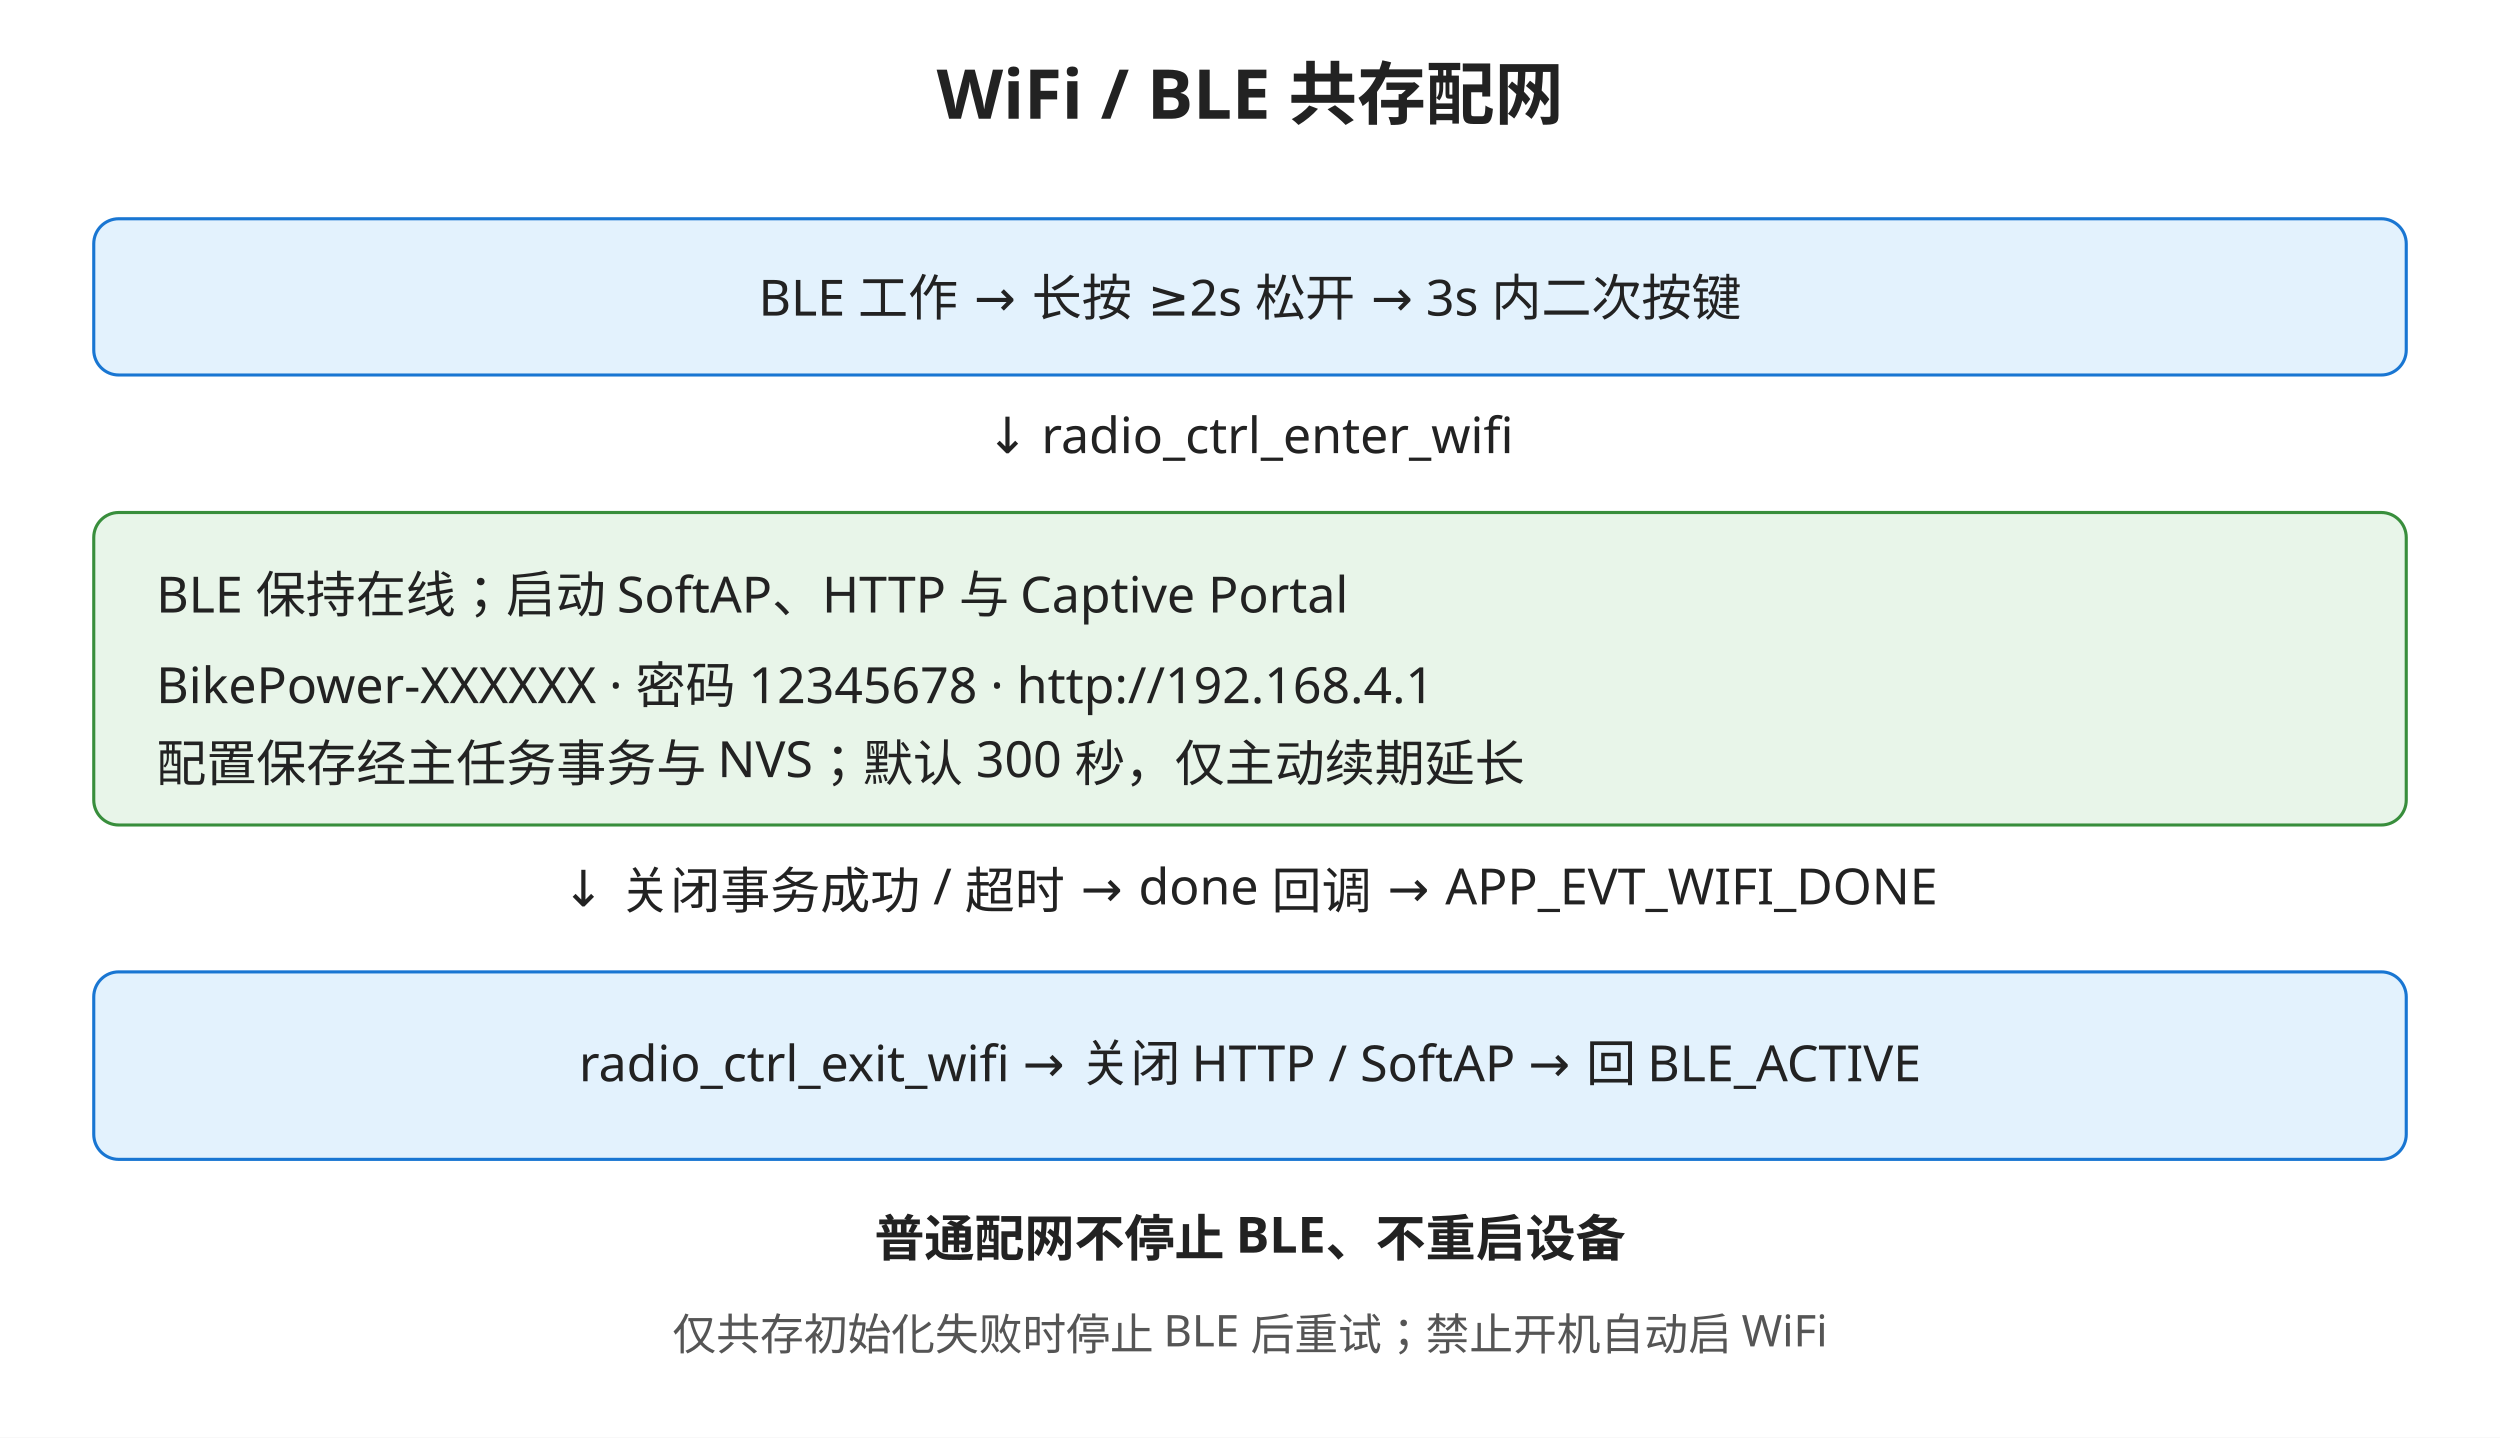
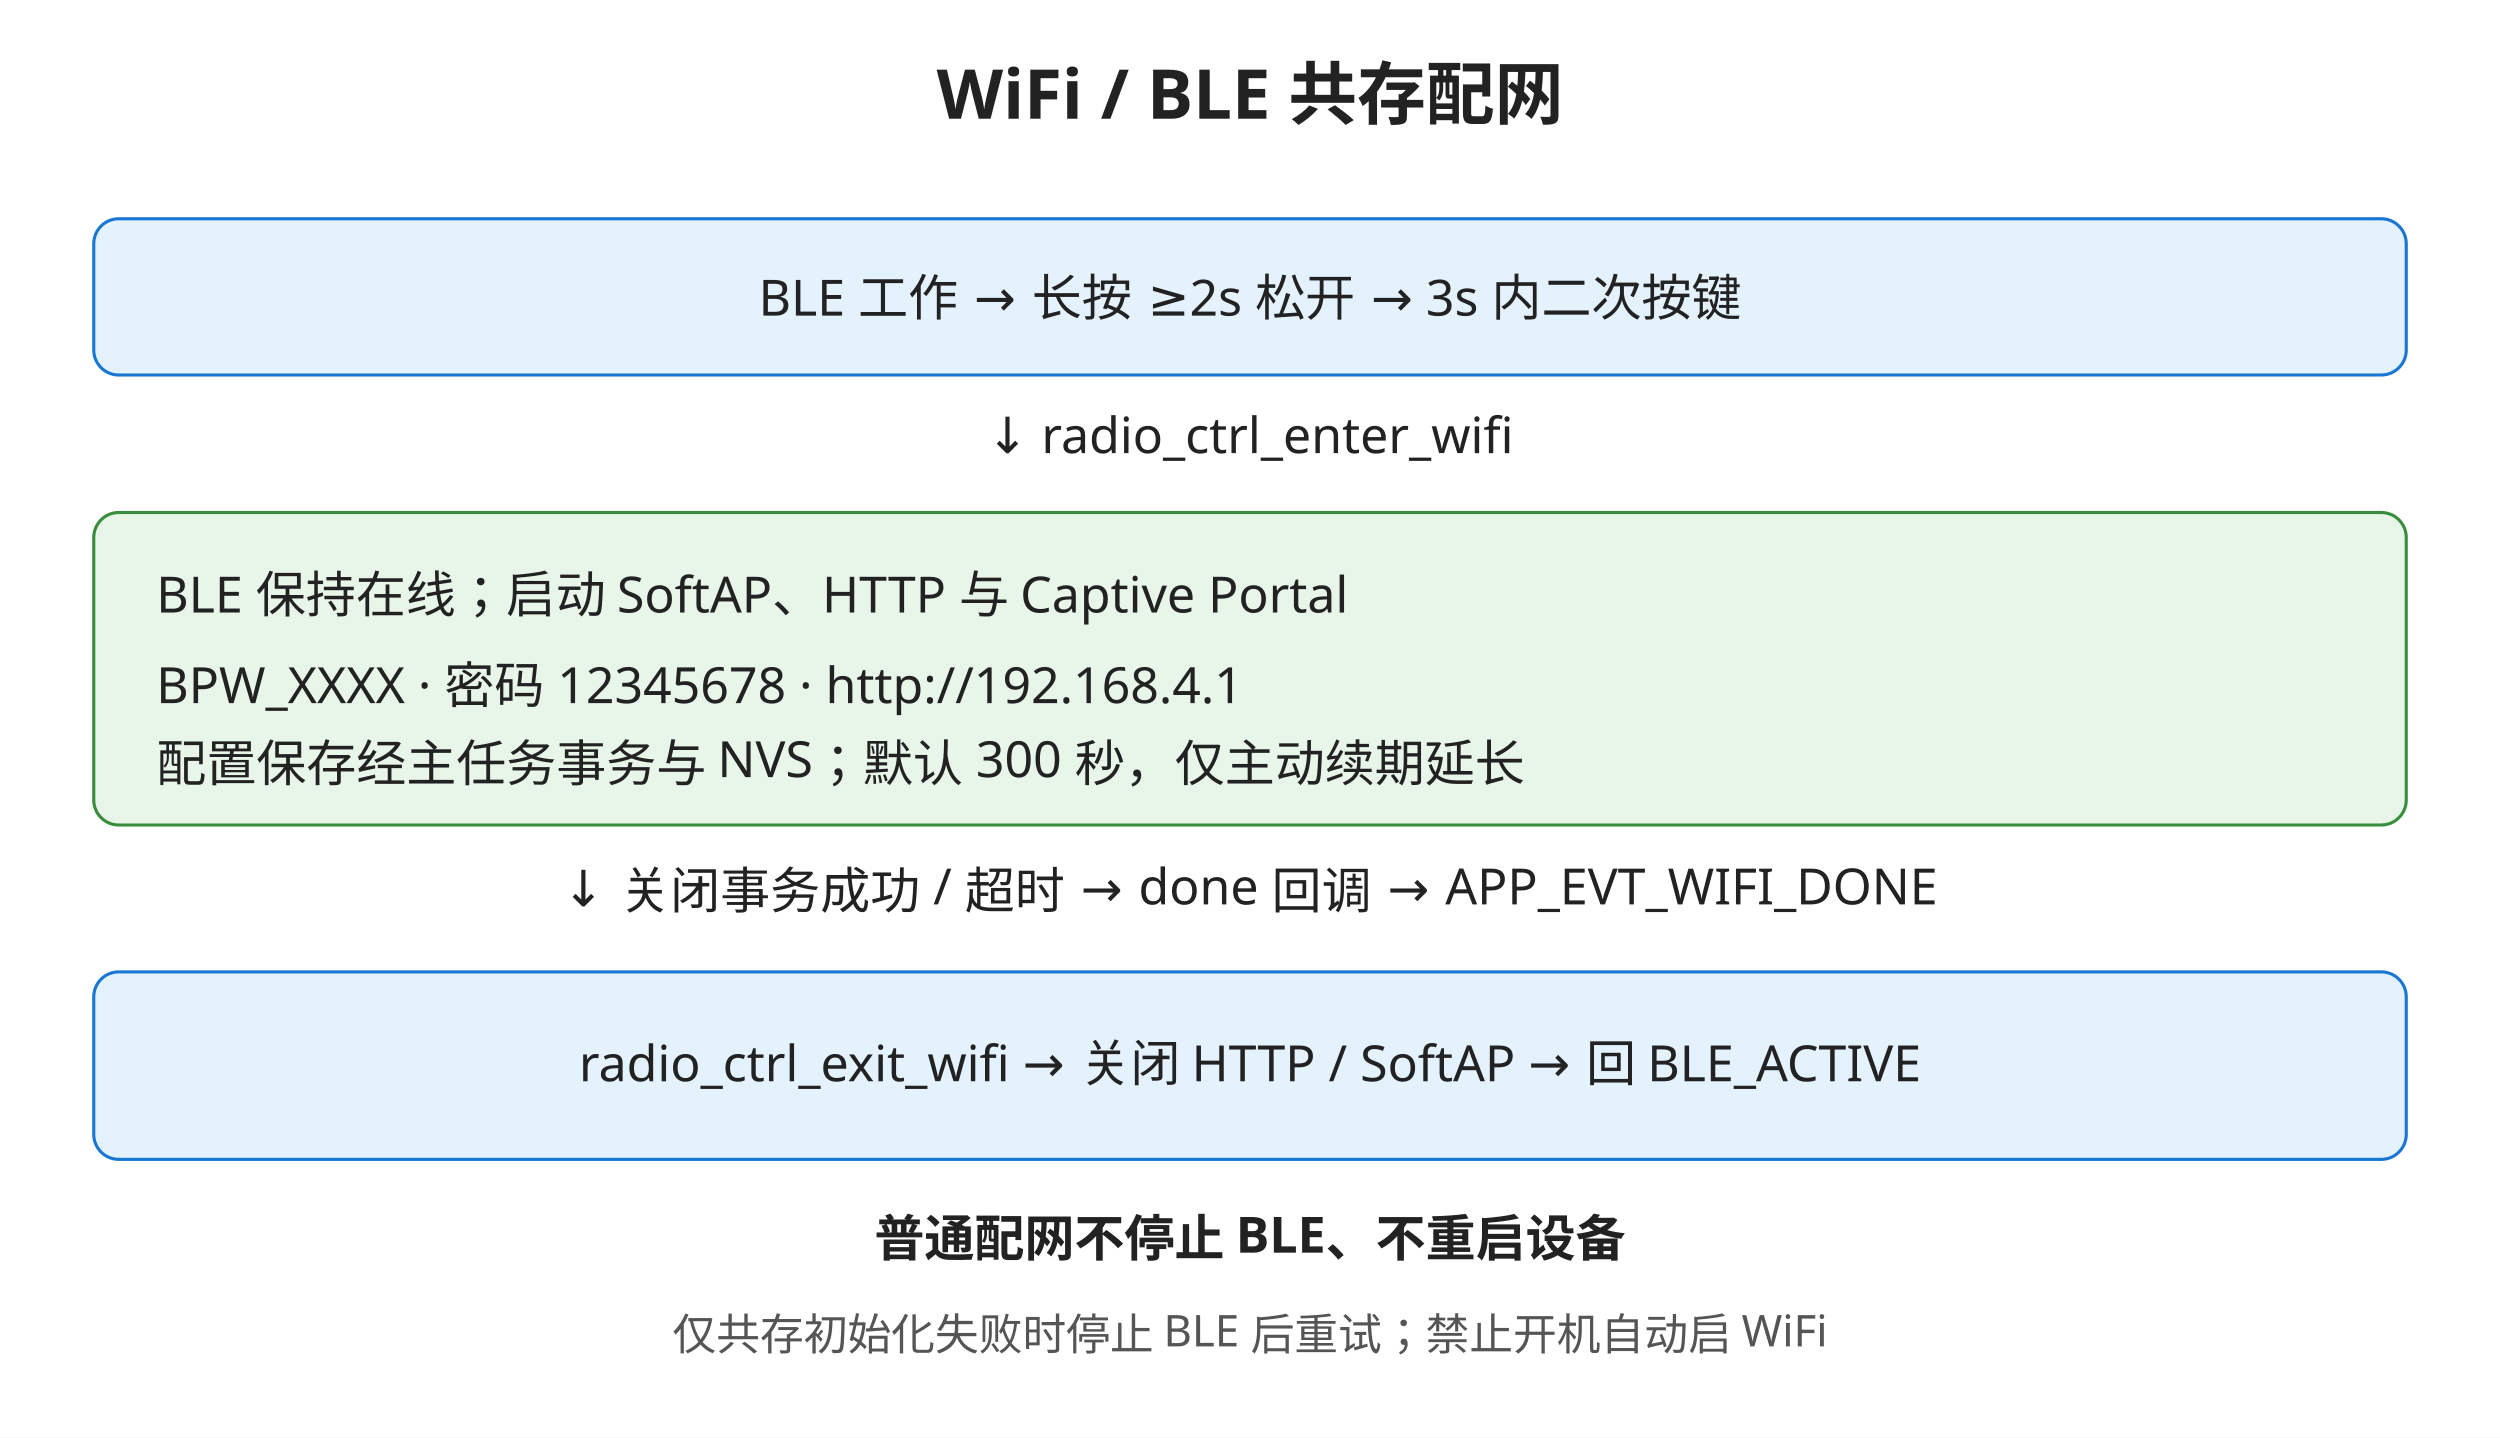
<svg xmlns="http://www.w3.org/2000/svg" viewBox="0 0 800 460" font-family="'PingFang SC','Microsoft YaHei',sans-serif">
  <rect width="800" height="460" fill="#fff" />
  <text x="400" y="38" text-anchor="middle" font-size="22" font-weight="bold" fill="#222">WiFi / BLE 共存配网</text>
  <g font-size="16" fill="#222">
    <rect x="30" y="70" width="740" height="50" rx="8" fill="#e3f2fd" stroke="#1976d2" />
    <text x="400" y="101" text-anchor="middle">BLE 工作 → 长按 ≥2s 松开 → 3s 内二次按键</text>
    <text x="400" y="145" text-anchor="middle">↓ radio_ctrl_enter_wifi</text>
    <rect x="30" y="164" width="740" height="100" rx="8" fill="#e8f5e9" stroke="#388e3c" />
    <text x="50" y="196">BLE 保持在线；启动 SoftAP、HTTP 与 Captive Portal</text>
-     <text x="50" y="225">BikePower-XXXXXX · 密码 12345678 · http://192.168.4.1</text>
+     <text x="50" y="225">BPW_XXXX · 密码 12345678 · http://192.168.4.1</text>
    <text x="50" y="250">配置保存经主任务事务与 NVS；默认 300 秒，仅主动续期延长</text>
    <text x="400" y="290" text-anchor="middle">↓ 关闭事务成功 / 超时 → done 回调 → APP_EVT_WIFI_DONE</text>
    <rect x="30" y="311" width="740" height="60" rx="8" fill="#e3f2fd" stroke="#1976d2" />
    <text x="400" y="346" text-anchor="middle">radio_ctrl_exit_wifi → 关闭 HTTP / SoftAP → 回 BLE_ACTIVE</text>
    <text x="400" y="402" text-anchor="middle" font-weight="bold">普通配网不停止 BLE、不重启设备</text>
    <text x="400" y="432" text-anchor="middle" font-size="14" fill="#555">仅共存初始化失败时停止 BLE 后重试；禁止开机自动启 WiFi</text>
  </g>
</svg>
